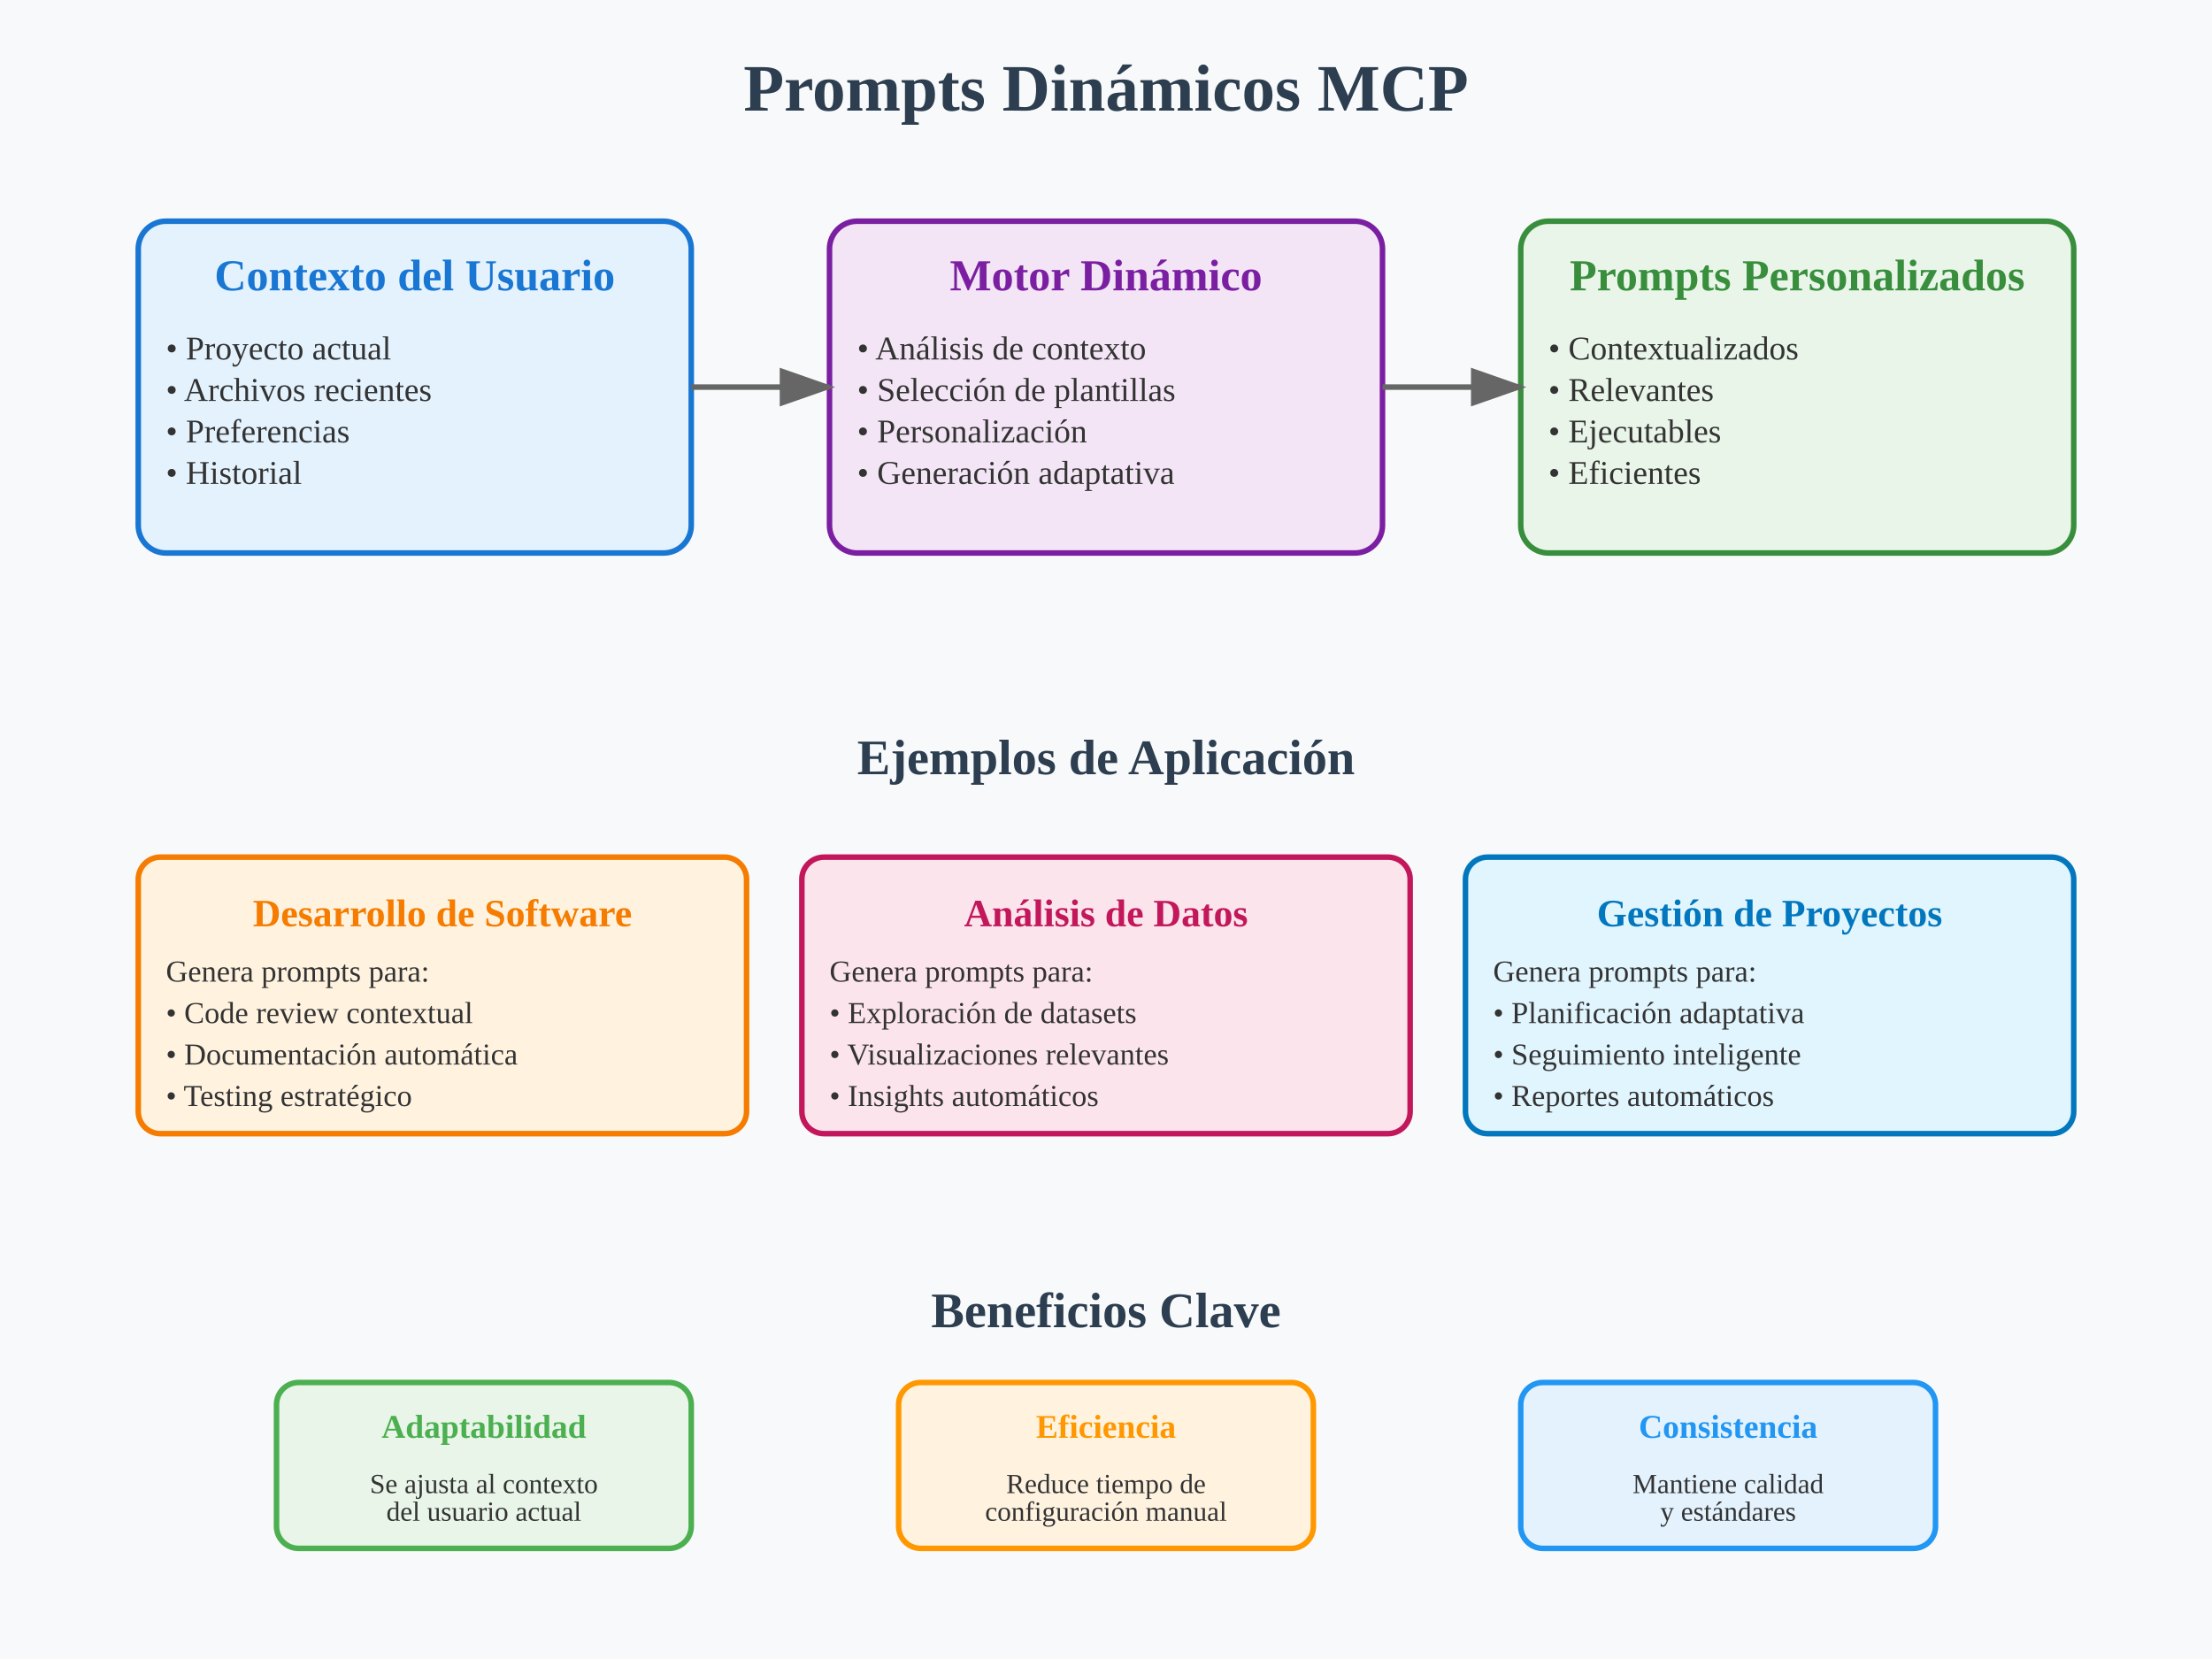
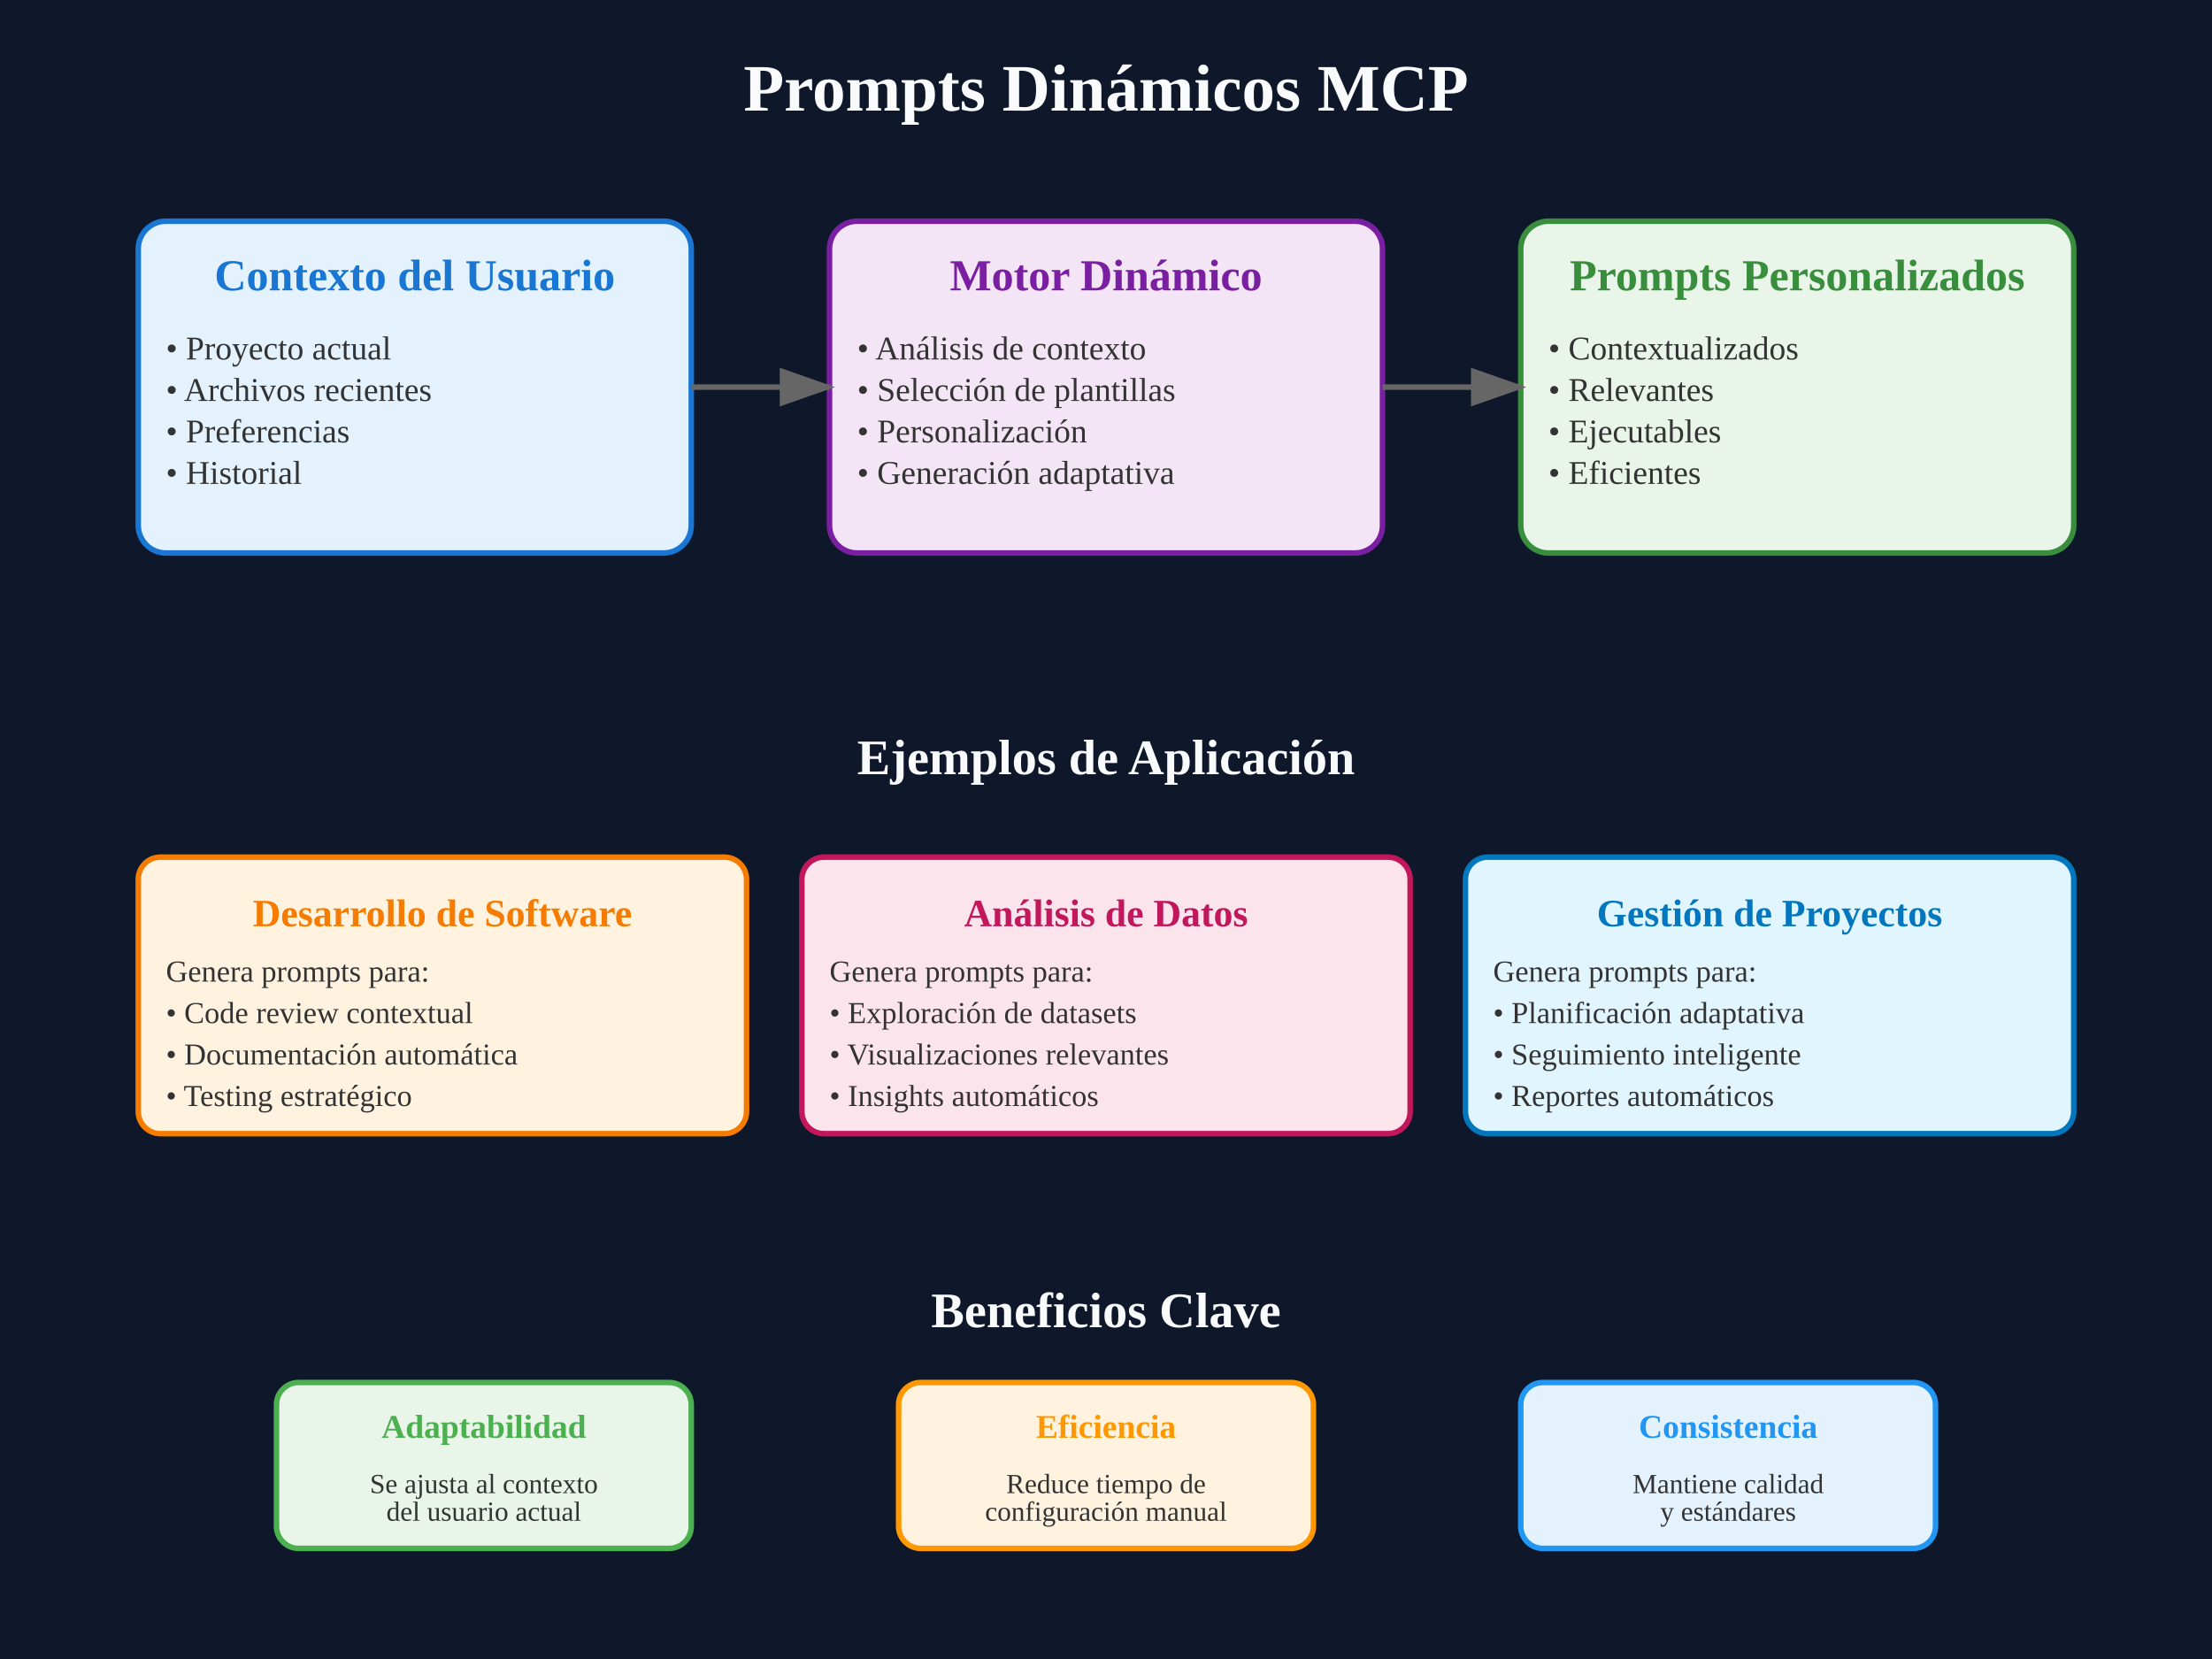
<svg xmlns="http://www.w3.org/2000/svg" viewBox="0 0 800 600">
-   <rect width="800" height="600" fill="#f8f9fa" />
-   <text x="400" y="40" text-anchor="middle" font-size="24" font-weight="bold" fill="#2c3e50">Prompts Dinámicos MCP</text>
+   <rect width="800" height="600" fill="#0f172a" />
+   <text x="400" y="40" text-anchor="middle" font-size="24" font-weight="bold" fill="#f8fafc">Prompts Dinámicos MCP</text>
  <rect x="50" y="80" width="200" height="120" fill="#e3f2fd" stroke="#1976d2" stroke-width="2" rx="10" />
  <text x="150" y="105" text-anchor="middle" font-size="16" font-weight="bold" fill="#1976d2">Contexto del Usuario</text>
  <text x="60" y="130" font-size="12" fill="#333">• Proyecto actual</text>
  <text x="60" y="145" font-size="12" fill="#333">• Archivos recientes</text>
  <text x="60" y="160" font-size="12" fill="#333">• Preferencias</text>
  <text x="60" y="175" font-size="12" fill="#333">• Historial</text>
  <rect x="300" y="80" width="200" height="120" fill="#f3e5f5" stroke="#7b1fa2" stroke-width="2" rx="10" />
  <text x="400" y="105" text-anchor="middle" font-size="16" font-weight="bold" fill="#7b1fa2">Motor Dinámico</text>
  <text x="310" y="130" font-size="12" fill="#333">• Análisis de contexto</text>
  <text x="310" y="145" font-size="12" fill="#333">• Selección de plantillas</text>
  <text x="310" y="160" font-size="12" fill="#333">• Personalización</text>
  <text x="310" y="175" font-size="12" fill="#333">• Generación adaptativa</text>
  <rect x="550" y="80" width="200" height="120" fill="#e8f5e8" stroke="#388e3c" stroke-width="2" rx="10" />
  <text x="650" y="105" text-anchor="middle" font-size="16" font-weight="bold" fill="#388e3c">Prompts Personalizados</text>
  <text x="560" y="130" font-size="12" fill="#333">• Contextualizados</text>
  <text x="560" y="145" font-size="12" fill="#333">• Relevantes</text>
  <text x="560" y="160" font-size="12" fill="#333">• Ejecutables</text>
  <text x="560" y="175" font-size="12" fill="#333">• Eficientes</text>
  <path d="M250 140 L300 140" stroke="#666" stroke-width="2" marker-end="url(#arrowhead)" />
  <path d="M500 140 L550 140" stroke="#666" stroke-width="2" marker-end="url(#arrowhead)" />
-   <text x="400" y="280" text-anchor="middle" font-size="18" font-weight="bold" fill="#2c3e50">Ejemplos de Aplicación</text>
+   <text x="400" y="280" text-anchor="middle" font-size="18" font-weight="bold" fill="#f8fafc">Ejemplos de Aplicación</text>
  <rect x="50" y="310" width="220" height="100" fill="#fff3e0" stroke="#f57c00" stroke-width="2" rx="8" />
  <text x="160" y="335" text-anchor="middle" font-size="14" font-weight="bold" fill="#f57c00">Desarrollo de Software</text>
  <text x="60" y="355" font-size="11" fill="#333">Genera prompts para:</text>
  <text x="60" y="370" font-size="11" fill="#333">• Code review contextual</text>
  <text x="60" y="385" font-size="11" fill="#333">• Documentación automática</text>
  <text x="60" y="400" font-size="11" fill="#333">• Testing estratégico</text>
  <rect x="290" y="310" width="220" height="100" fill="#fce4ec" stroke="#c2185b" stroke-width="2" rx="8" />
  <text x="400" y="335" text-anchor="middle" font-size="14" font-weight="bold" fill="#c2185b">Análisis de Datos</text>
  <text x="300" y="355" font-size="11" fill="#333">Genera prompts para:</text>
  <text x="300" y="370" font-size="11" fill="#333">• Exploración de datasets</text>
  <text x="300" y="385" font-size="11" fill="#333">• Visualizaciones relevantes</text>
  <text x="300" y="400" font-size="11" fill="#333">• Insights automáticos</text>
  <rect x="530" y="310" width="220" height="100" fill="#e1f5fe" stroke="#0277bd" stroke-width="2" rx="8" />
  <text x="640" y="335" text-anchor="middle" font-size="14" font-weight="bold" fill="#0277bd">Gestión de Proyectos</text>
  <text x="540" y="355" font-size="11" fill="#333">Genera prompts para:</text>
  <text x="540" y="370" font-size="11" fill="#333">• Planificación adaptativa</text>
  <text x="540" y="385" font-size="11" fill="#333">• Seguimiento inteligente</text>
  <text x="540" y="400" font-size="11" fill="#333">• Reportes automáticos</text>
-   <text x="400" y="480" text-anchor="middle" font-size="18" font-weight="bold" fill="#2c3e50">Beneficios Clave</text>
+   <text x="400" y="480" text-anchor="middle" font-size="18" font-weight="bold" fill="#f8fafc">Beneficios Clave</text>
  <rect x="100" y="500" width="150" height="60" fill="#e8f5e8" stroke="#4caf50" stroke-width="2" rx="8" />
  <text x="175" y="520" text-anchor="middle" font-size="12" font-weight="bold" fill="#4caf50">Adaptabilidad</text>
  <text x="175" y="540" text-anchor="middle" font-size="10" fill="#333">Se ajusta al contexto</text>
  <text x="175" y="550" text-anchor="middle" font-size="10" fill="#333">del usuario actual</text>
  <rect x="325" y="500" width="150" height="60" fill="#fff3e0" stroke="#ff9800" stroke-width="2" rx="8" />
  <text x="400" y="520" text-anchor="middle" font-size="12" font-weight="bold" fill="#ff9800">Eficiencia</text>
  <text x="400" y="540" text-anchor="middle" font-size="10" fill="#333">Reduce tiempo de</text>
  <text x="400" y="550" text-anchor="middle" font-size="10" fill="#333">configuración manual</text>
  <rect x="550" y="500" width="150" height="60" fill="#e3f2fd" stroke="#2196f3" stroke-width="2" rx="8" />
  <text x="625" y="520" text-anchor="middle" font-size="12" font-weight="bold" fill="#2196f3">Consistencia</text>
  <text x="625" y="540" text-anchor="middle" font-size="10" fill="#333">Mantiene calidad</text>
  <text x="625" y="550" text-anchor="middle" font-size="10" fill="#333">y estándares</text>
  <defs>
    <marker id="arrowhead" markerWidth="10" markerHeight="7" refX="9" refY="3.5" orient="auto">
      <polygon points="0 0, 10 3.5, 0 7" fill="#666" />
    </marker>
  </defs>
</svg>
